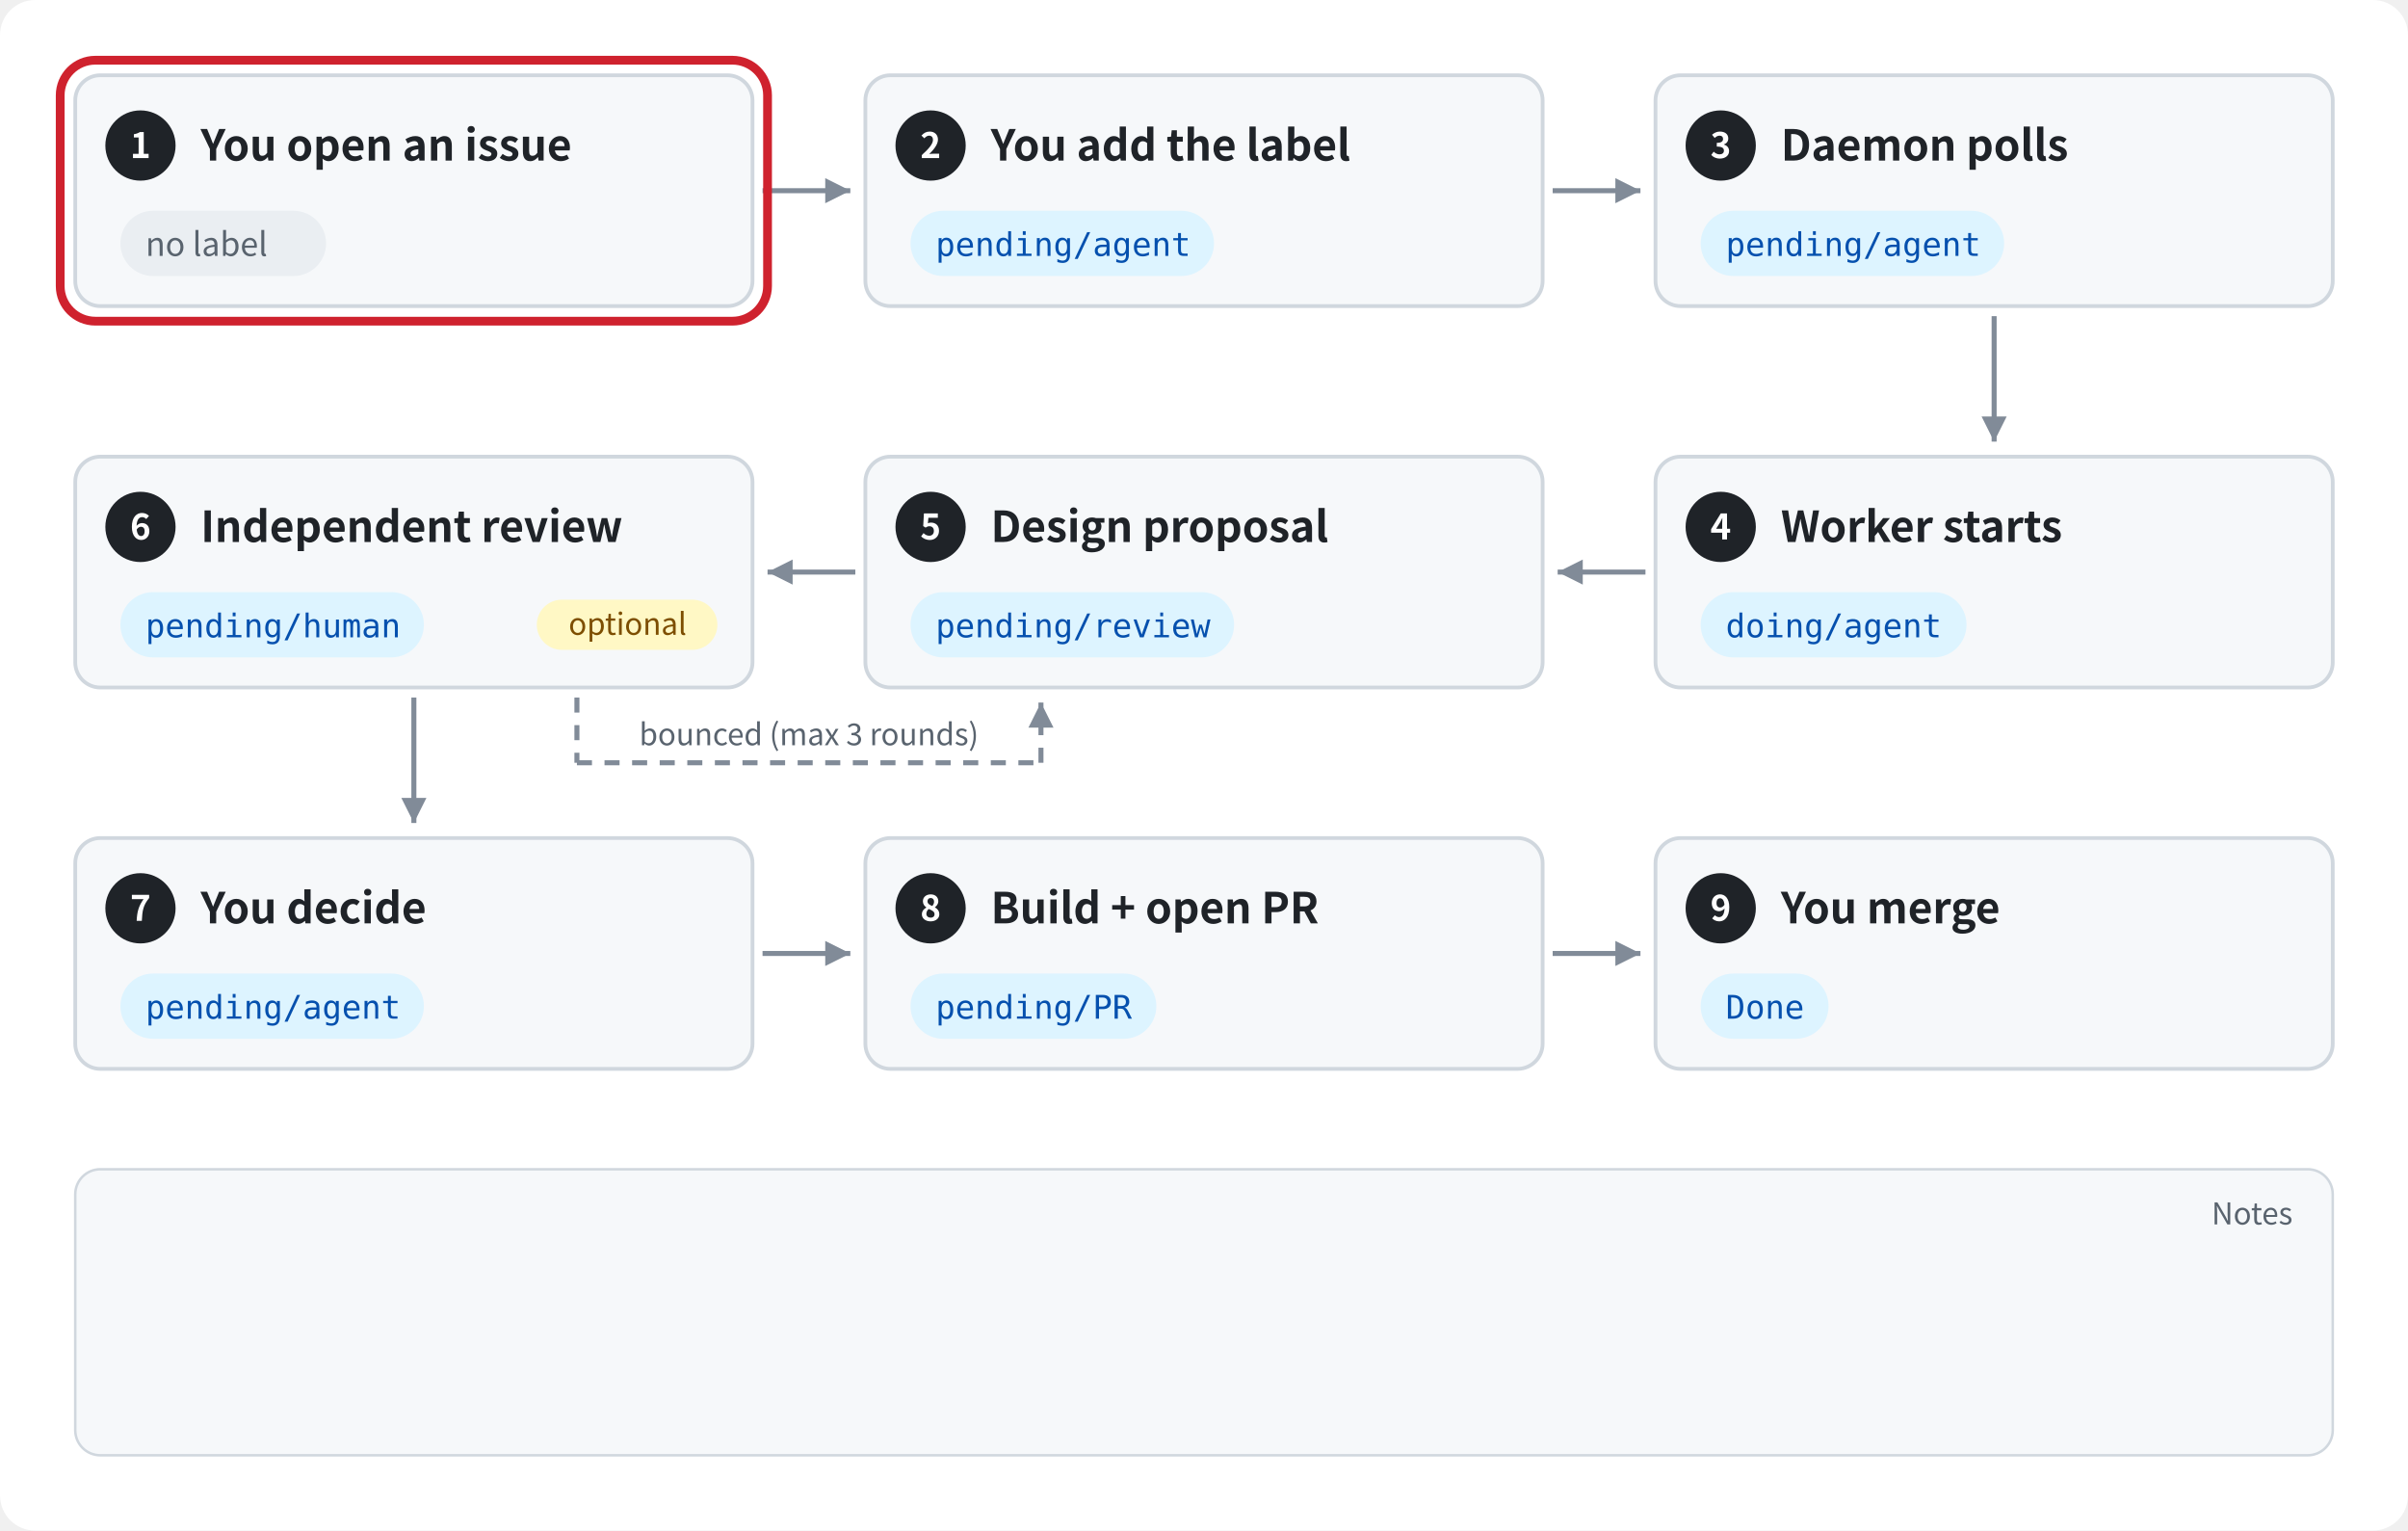
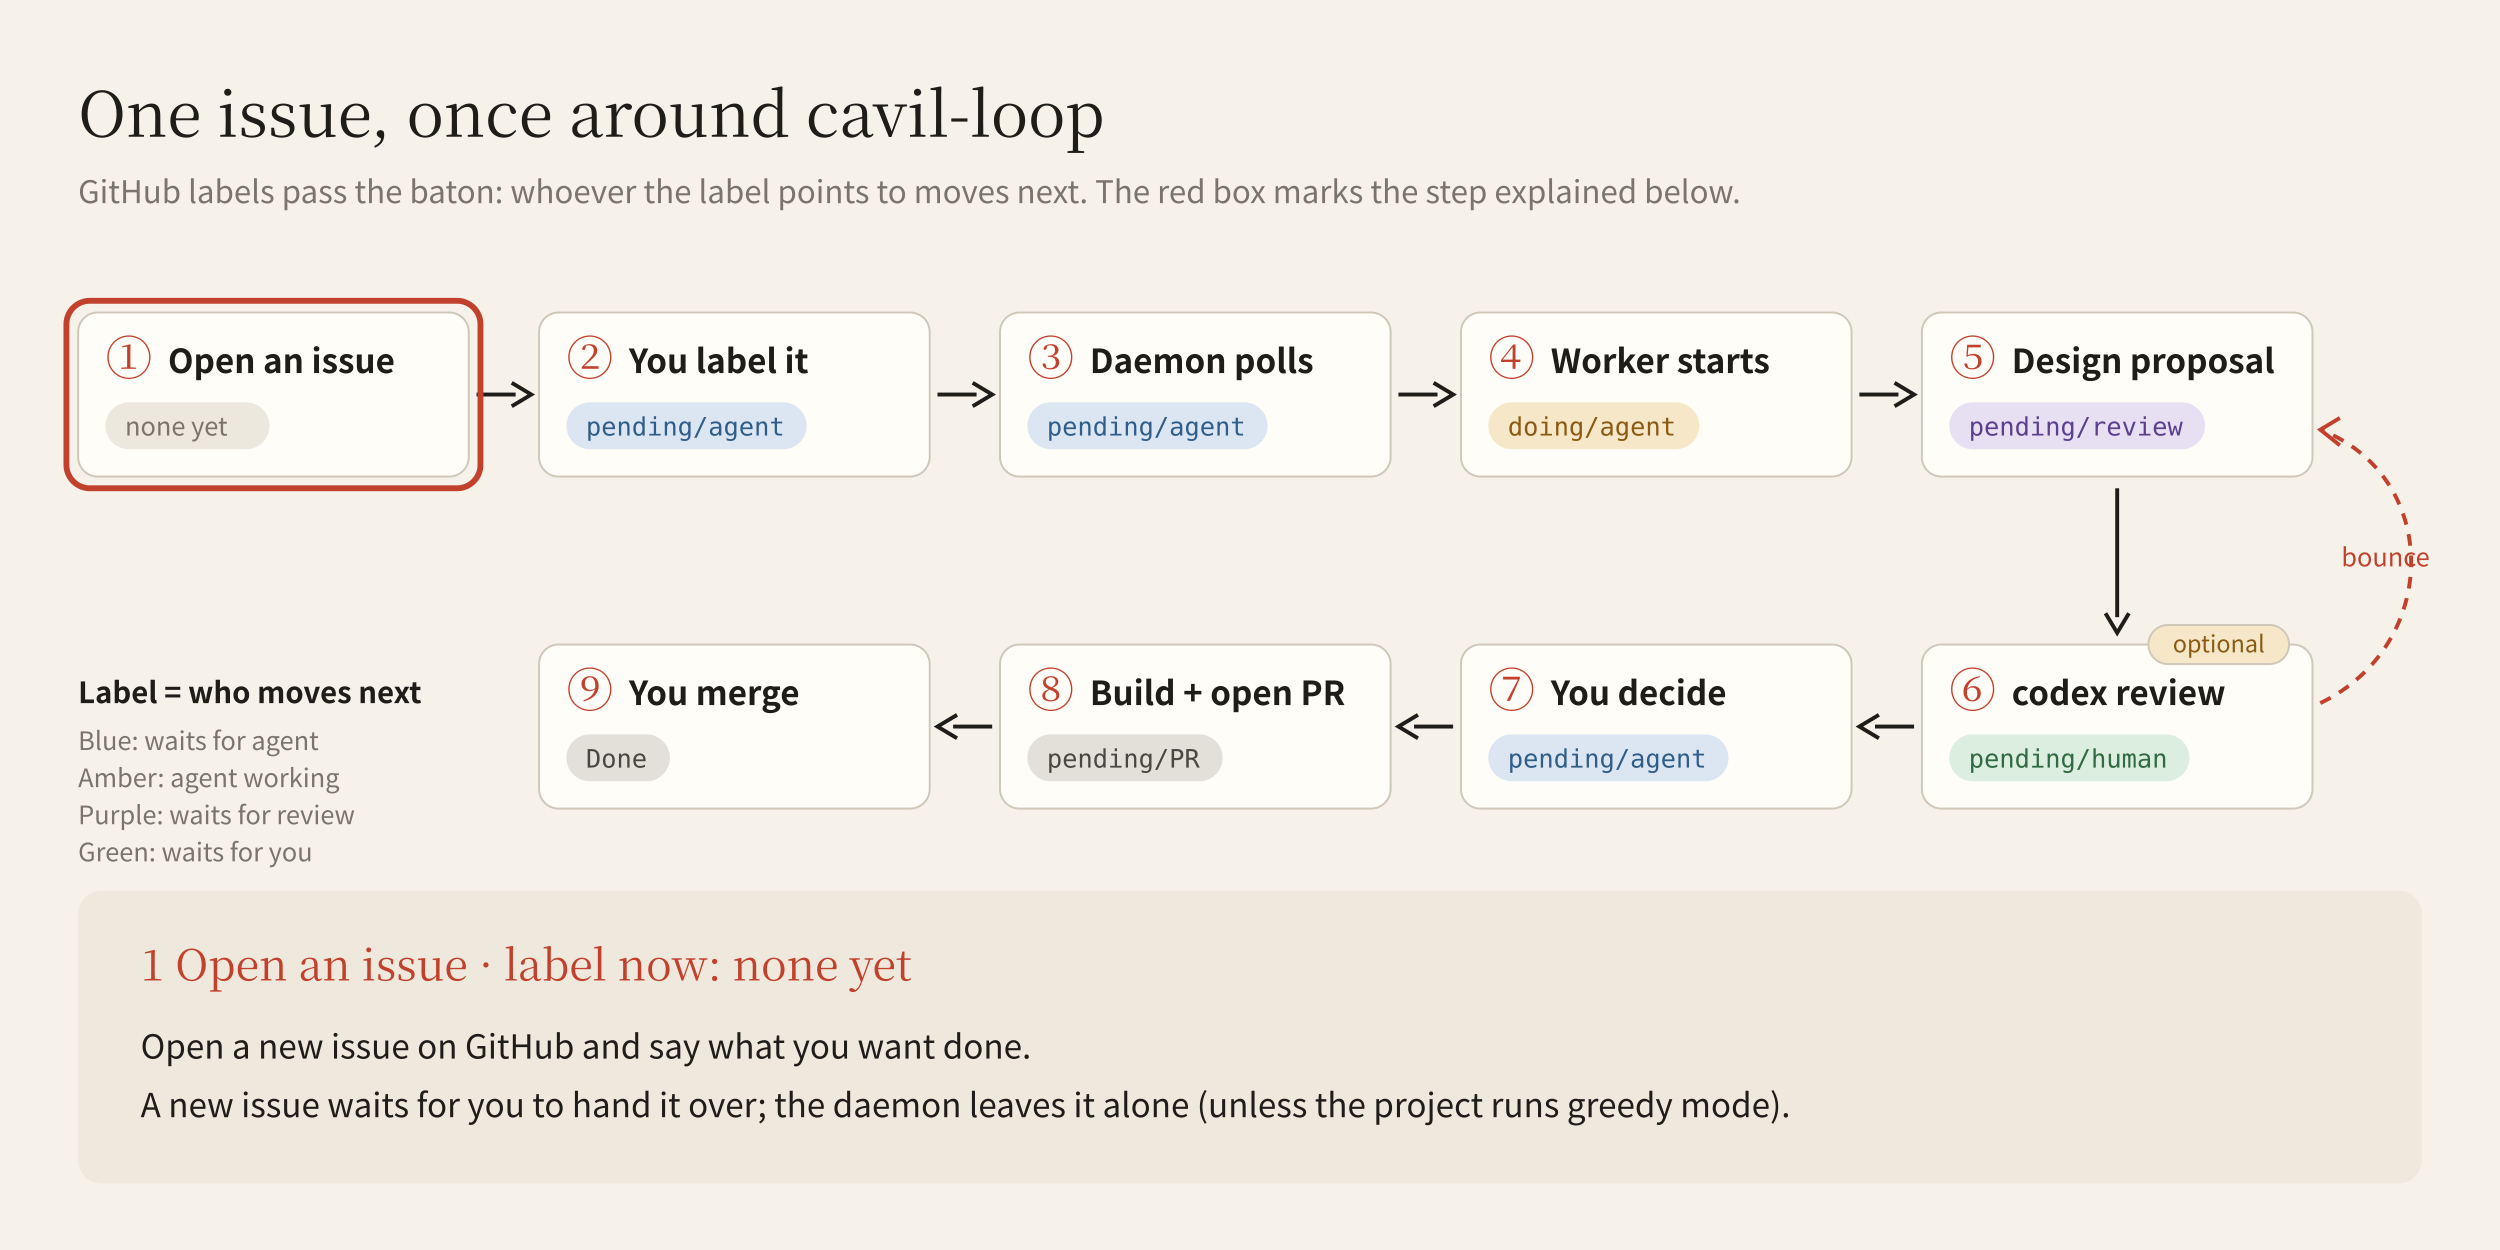
- <svg xmlns="http://www.w3.org/2000/svg" width="960" height="610" viewBox="0 0 960 610" role="img">
-   <style>text{font-family:-apple-system, BlinkMacSystemFont, "Segoe UI", "PingFang SC", "Hiragino Sans GB", "Noto Sans CJK SC", "Microsoft YaHei", Helvetica, Arial, sans-serif} text.m{font-family:ui-monospace, SFMono-Regular, Menlo, Consolas, monospace}</style>
-   <rect x="0" y="0" width="960" height="610" rx="14" fill="#ffffff" />
-   <line x1="304" y1="76.0" x2="339" y2="76.0" stroke="#818b98" stroke-width="2" />
-   <polygon points="339,76 329.0,81.0 329.0,71.0" fill="#818b98" />
-   <line x1="619" y1="76.0" x2="654" y2="76.0" stroke="#818b98" stroke-width="2" />
-   <polygon points="654,76 644.0,81.0 644.0,71.0" fill="#818b98" />
-   <line x1="795.0" y1="126" x2="795.0" y2="176" stroke="#818b98" stroke-width="2" />
-   <polygon points="795,176 790.0,166.0 800.0,166.0" fill="#818b98" />
-   <line x1="656" y1="228.0" x2="621" y2="228.0" stroke="#818b98" stroke-width="2" />
-   <polygon points="621,228 631.0,223.0 631.0,233.0" fill="#818b98" />
-   <line x1="341" y1="228.0" x2="306" y2="228.0" stroke="#818b98" stroke-width="2" />
-   <polygon points="306,228 316.0,223.0 316.0,233.0" fill="#818b98" />
-   <line x1="165.0" y1="278" x2="165.0" y2="328" stroke="#818b98" stroke-width="2" />
-   <polygon points="165,328 160.0,318.0 170.0,318.0" fill="#818b98" />
-   <line x1="304" y1="380.0" x2="339" y2="380.0" stroke="#818b98" stroke-width="2" />
-   <polygon points="339,380 329.0,385.0 329.0,375.0" fill="#818b98" />
-   <line x1="619" y1="380.0" x2="654" y2="380.0" stroke="#818b98" stroke-width="2" />
-   <polygon points="654,380 644.0,385.0 644.0,375.0" fill="#818b98" />
-   <line x1="230" y1="278" x2="230" y2="304" stroke="#818b98" stroke-width="2" stroke-dasharray="6 5" />
-   <line x1="230" y1="304" x2="415" y2="304" stroke="#818b98" stroke-width="2" stroke-dasharray="6 5" />
-   <line x1="415" y1="304" x2="415" y2="280" stroke="#818b98" stroke-width="2" stroke-dasharray="6 5" />
-   <polygon points="415,280 420.0,290.0 410.0,290.0" fill="#818b98" />
-   <text x="322.5" y="297" font-size="12" font-weight="normal" fill="#59636e" text-anchor="middle">bounced (max 3 rounds)</text>
-   <g class="card">
-     <rect x="30" y="30" width="270" height="92" rx="10" fill="#f6f8fa" stroke="#d0d7de" stroke-width="1.5" />
-     <circle cx="56" cy="58" r="14" fill="#1f2328" />
-     <text x="56" y="63" font-size="14" font-weight="bold" fill="#ffffff" text-anchor="middle">1</text>
-     <text x="80" y="64" font-size="17" font-weight="bold" fill="#1f2328" text-anchor="start">You open an issue</text>
-     <rect x="48" y="84" width="82" height="26" rx="13" fill="#eaeef2" />
-     <text x="58" y="102" font-size="13" font-weight="normal" fill="#59636e" text-anchor="start">no label</text>
+ <svg xmlns="http://www.w3.org/2000/svg" viewBox="0 0 1280 640" width="1280" height="640" role="img">
+   <rect width="1280" height="640" fill="#F6F2EA" />
+   <text x="40" y="70" font-family="Georgia, 'Noto Serif CJK SC', 'Songti SC', serif" font-size="32" font-weight="400" fill="#1F1D1A" text-anchor="start">One issue, once around cavil-loop</text>
+   <text x="40" y="104" font-family="system-ui, 'PingFang SC', 'Noto Sans CJK SC', sans-serif" font-size="16" font-weight="400" fill="#7A746A" text-anchor="start">GitHub labels pass the baton: whoever the label points to moves next. The red box marks the step explained below.</text>
+   <line x1="244" y1="202" x2="264" y2="202" stroke="#1F1D1A" stroke-width="2" />
+   <path d="M262,208 L272,202 L262,196" fill="none" stroke="#1F1D1A" stroke-width="2" />
+   <line x1="480" y1="202" x2="500" y2="202" stroke="#1F1D1A" stroke-width="2" />
+   <path d="M498,208 L508,202 L498,196" fill="none" stroke="#1F1D1A" stroke-width="2" />
+   <line x1="716" y1="202" x2="736" y2="202" stroke="#1F1D1A" stroke-width="2" />
+   <path d="M734,208 L744,202 L734,196" fill="none" stroke="#1F1D1A" stroke-width="2" />
+   <line x1="952" y1="202" x2="972" y2="202" stroke="#1F1D1A" stroke-width="2" />
+   <path d="M970,208 L980,202 L970,196" fill="none" stroke="#1F1D1A" stroke-width="2" />
+   <line x1="1084" y1="250" x2="1084" y2="316" stroke="#1F1D1A" stroke-width="2" />
+   <path d="M1078,314 L1084,324 L1090,314" fill="none" stroke="#1F1D1A" stroke-width="2" />
+   <line x1="980" y1="372" x2="960" y2="372" stroke="#1F1D1A" stroke-width="2" />
+   <path d="M962,366 L952,372 L962,378" fill="none" stroke="#1F1D1A" stroke-width="2" />
+   <line x1="744" y1="372" x2="724" y2="372" stroke="#1F1D1A" stroke-width="2" />
+   <path d="M726,366 L716,372 L726,378" fill="none" stroke="#1F1D1A" stroke-width="2" />
+   <line x1="508" y1="372" x2="488" y2="372" stroke="#1F1D1A" stroke-width="2" />
+   <path d="M490,366 L480,372 L490,378" fill="none" stroke="#1F1D1A" stroke-width="2" />
+   <path d="M1188,360 C1250,330 1250,244 1188,220" fill="none" stroke="#C2412D" stroke-width="2" stroke-dasharray="6 5" />
+   <path d="M1198,214 L1188,220 L1198,228" fill="none" stroke="#C2412D" stroke-width="2" />
+   <text x="1244" y="290" font-family="system-ui, 'PingFang SC', 'Noto Sans CJK SC', sans-serif" font-size="13" font-weight="400" fill="#C2412D" text-anchor="end">bounce</text>
+   <g class="card s1" transform="translate(40 160)">
+     <rect width="200" height="84" rx="10" fill="#FFFDF8" stroke="#CFC7B8" />
+     <text x="14" y="32" font-family="Georgia, 'Noto Serif CJK SC', 'Songti SC', serif" font-size="24" font-weight="400" fill="#C2412D" text-anchor="start">①</text>
+     <text x="46" y="31" font-family="system-ui, 'PingFang SC', 'Noto Sans CJK SC', sans-serif" font-size="17" font-weight="600" fill="#1F1D1A" text-anchor="start">Open an issue</text>
+     <rect x="14" y="46" width="84" height="24" rx="12" fill="#EDE8DE" />
+     <text x="24" y="63" font-family="system-ui, 'PingFang SC', 'Noto Sans CJK SC', sans-serif" font-size="13" font-weight="400" fill="#7A746A" text-anchor="start">none yet</text>
  </g>
-   <g class="card">
-     <rect x="345" y="30" width="270" height="92" rx="10" fill="#f6f8fa" stroke="#d0d7de" stroke-width="1.5" />
-     <circle cx="371" cy="58" r="14" fill="#1f2328" />
-     <text x="371" y="63" font-size="14" font-weight="bold" fill="#ffffff" text-anchor="middle">2</text>
-     <text x="395" y="64" font-size="17" font-weight="bold" fill="#1f2328" text-anchor="start">You add the label</text>
-     <rect x="363" y="84" width="121" height="26" rx="13" fill="#ddf4ff" />
-     <text class="m" x="373" y="102" font-size="13" font-weight="normal" fill="#0550ae" text-anchor="start">pending/agent</text>
+   <g class="card s2" transform="translate(276 160)">
+     <rect width="200" height="84" rx="10" fill="#FFFDF8" stroke="#CFC7B8" />
+     <text x="14" y="32" font-family="Georgia, 'Noto Serif CJK SC', 'Songti SC', serif" font-size="24" font-weight="400" fill="#C2412D" text-anchor="start">②</text>
+     <text x="46" y="31" font-family="system-ui, 'PingFang SC', 'Noto Sans CJK SC', sans-serif" font-size="17" font-weight="600" fill="#1F1D1A" text-anchor="start">You label it</text>
+     <rect x="14" y="46" width="123" height="24" rx="12" fill="#DCE6F2" />
+     <text x="24" y="63" font-family="ui-monospace, Menlo, monospace" font-size="13" font-weight="400" fill="#2F5D8A" text-anchor="start">pending/agent</text>
  </g>
-   <g class="card">
-     <rect x="660" y="30" width="270" height="92" rx="10" fill="#f6f8fa" stroke="#d0d7de" stroke-width="1.5" />
-     <circle cx="686" cy="58" r="14" fill="#1f2328" />
-     <text x="686" y="63" font-size="14" font-weight="bold" fill="#ffffff" text-anchor="middle">3</text>
-     <text x="710" y="64" font-size="17" font-weight="bold" fill="#1f2328" text-anchor="start">Daemon polls</text>
-     <rect x="678" y="84" width="121" height="26" rx="13" fill="#ddf4ff" />
-     <text class="m" x="688" y="102" font-size="13" font-weight="normal" fill="#0550ae" text-anchor="start">pending/agent</text>
+   <g class="card s3" transform="translate(512 160)">
+     <rect width="200" height="84" rx="10" fill="#FFFDF8" stroke="#CFC7B8" />
+     <text x="14" y="32" font-family="Georgia, 'Noto Serif CJK SC', 'Songti SC', serif" font-size="24" font-weight="400" fill="#C2412D" text-anchor="start">③</text>
+     <text x="46" y="31" font-family="system-ui, 'PingFang SC', 'Noto Sans CJK SC', sans-serif" font-size="17" font-weight="600" fill="#1F1D1A" text-anchor="start">Daemon polls</text>
+     <rect x="14" y="46" width="123" height="24" rx="12" fill="#DCE6F2" />
+     <text x="24" y="63" font-family="ui-monospace, Menlo, monospace" font-size="13" font-weight="400" fill="#2F5D8A" text-anchor="start">pending/agent</text>
  </g>
-   <g class="card">
-     <rect x="660" y="182" width="270" height="92" rx="10" fill="#f6f8fa" stroke="#d0d7de" stroke-width="1.5" />
-     <circle cx="686" cy="210" r="14" fill="#1f2328" />
-     <text x="686" y="215" font-size="14" font-weight="bold" fill="#ffffff" text-anchor="middle">4</text>
-     <text x="710" y="216" font-size="17" font-weight="bold" fill="#1f2328" text-anchor="start">Worker starts</text>
-     <rect x="678" y="236" width="106" height="26" rx="13" fill="#ddf4ff" />
-     <text class="m" x="688" y="254" font-size="13" font-weight="normal" fill="#0550ae" text-anchor="start">doing/agent</text>
+   <g class="card s4" transform="translate(748 160)">
+     <rect width="200" height="84" rx="10" fill="#FFFDF8" stroke="#CFC7B8" />
+     <text x="14" y="32" font-family="Georgia, 'Noto Serif CJK SC', 'Songti SC', serif" font-size="24" font-weight="400" fill="#C2412D" text-anchor="start">④</text>
+     <text x="46" y="31" font-family="system-ui, 'PingFang SC', 'Noto Sans CJK SC', sans-serif" font-size="17" font-weight="600" fill="#1F1D1A" text-anchor="start">Worker starts</text>
+     <rect x="14" y="46" width="108" height="24" rx="12" fill="#F6E7C8" />
+     <text x="24" y="63" font-family="ui-monospace, Menlo, monospace" font-size="13" font-weight="400" fill="#8A5A12" text-anchor="start">doing/agent</text>
  </g>
-   <g class="card">
-     <rect x="345" y="182" width="270" height="92" rx="10" fill="#f6f8fa" stroke="#d0d7de" stroke-width="1.5" />
-     <circle cx="371" cy="210" r="14" fill="#1f2328" />
-     <text x="371" y="215" font-size="14" font-weight="bold" fill="#ffffff" text-anchor="middle">5</text>
-     <text x="395" y="216" font-size="17" font-weight="bold" fill="#1f2328" text-anchor="start">Design proposal</text>
-     <rect x="363" y="236" width="129" height="26" rx="13" fill="#ddf4ff" />
-     <text class="m" x="373" y="254" font-size="13" font-weight="normal" fill="#0550ae" text-anchor="start">pending/review</text>
+   <g class="card s5" transform="translate(984 160)">
+     <rect width="200" height="84" rx="10" fill="#FFFDF8" stroke="#CFC7B8" />
+     <text x="14" y="32" font-family="Georgia, 'Noto Serif CJK SC', 'Songti SC', serif" font-size="24" font-weight="400" fill="#C2412D" text-anchor="start">⑤</text>
+     <text x="46" y="31" font-family="system-ui, 'PingFang SC', 'Noto Sans CJK SC', sans-serif" font-size="17" font-weight="600" fill="#1F1D1A" text-anchor="start">Design proposal</text>
+     <rect x="14" y="46" width="131" height="24" rx="12" fill="#E7E0F2" />
+     <text x="24" y="63" font-family="ui-monospace, Menlo, monospace" font-size="13" font-weight="400" fill="#5B3F8E" text-anchor="start">pending/review</text>
  </g>
-   <g class="card">
-     <rect x="30" y="182" width="270" height="92" rx="10" fill="#f6f8fa" stroke="#d0d7de" stroke-width="1.5" />
-     <circle cx="56" cy="210" r="14" fill="#1f2328" />
-     <text x="56" y="215" font-size="14" font-weight="bold" fill="#ffffff" text-anchor="middle">6</text>
-     <text x="80" y="216" font-size="17" font-weight="bold" fill="#1f2328" text-anchor="start">Independent review</text>
-     <rect x="214" y="239" width="72" height="20" rx="10" fill="#fff8c5" />
-     <text x="250.2" y="253" font-size="12" font-weight="normal" fill="#7d4e00" text-anchor="middle">optional</text>
-     <rect x="48" y="236" width="121" height="26" rx="13" fill="#ddf4ff" />
-     <text class="m" x="58" y="254" font-size="13" font-weight="normal" fill="#0550ae" text-anchor="start">pending/human</text>
+   <g class="card s6" transform="translate(984 330)">
+     <rect width="200" height="84" rx="10" fill="#FFFDF8" stroke="#CFC7B8" />
+     <text x="14" y="32" font-family="Georgia, 'Noto Serif CJK SC', 'Songti SC', serif" font-size="24" font-weight="400" fill="#C2412D" text-anchor="start">⑥</text>
+     <text x="46" y="31" font-family="system-ui, 'PingFang SC', 'Noto Sans CJK SC', sans-serif" font-size="17" font-weight="600" fill="#1F1D1A" text-anchor="start">codex review</text>
+     <rect x="14" y="46" width="123" height="24" rx="12" fill="#DCEEDF" />
+     <text x="24" y="63" font-family="ui-monospace, Menlo, monospace" font-size="13" font-weight="400" fill="#2F6A40" text-anchor="start">pending/human</text>
+     <rect x="116" y="-10" width="72" height="20" rx="10" fill="#F6E7C8" stroke="#CFC7B8" />
+     <text x="152.0" y="4" font-family="system-ui, 'PingFang SC', 'Noto Sans CJK SC', sans-serif" font-size="12" font-weight="400" fill="#8A5A12" text-anchor="middle">optional</text>
  </g>
-   <g class="card">
-     <rect x="30" y="334" width="270" height="92" rx="10" fill="#f6f8fa" stroke="#d0d7de" stroke-width="1.5" />
-     <circle cx="56" cy="362" r="14" fill="#1f2328" />
-     <text x="56" y="367" font-size="14" font-weight="bold" fill="#ffffff" text-anchor="middle">7</text>
-     <text x="80" y="368" font-size="17" font-weight="bold" fill="#1f2328" text-anchor="start">You decide</text>
-     <rect x="48" y="388" width="121" height="26" rx="13" fill="#ddf4ff" />
-     <text class="m" x="58" y="406" font-size="13" font-weight="normal" fill="#0550ae" text-anchor="start">pending/agent</text>
+   <g class="card s7" transform="translate(748 330)">
+     <rect width="200" height="84" rx="10" fill="#FFFDF8" stroke="#CFC7B8" />
+     <text x="14" y="32" font-family="Georgia, 'Noto Serif CJK SC', 'Songti SC', serif" font-size="24" font-weight="400" fill="#C2412D" text-anchor="start">⑦</text>
+     <text x="46" y="31" font-family="system-ui, 'PingFang SC', 'Noto Sans CJK SC', sans-serif" font-size="17" font-weight="600" fill="#1F1D1A" text-anchor="start">You decide</text>
+     <rect x="14" y="46" width="123" height="24" rx="12" fill="#DCE6F2" />
+     <text x="24" y="63" font-family="ui-monospace, Menlo, monospace" font-size="13" font-weight="400" fill="#2F5D8A" text-anchor="start">pending/agent</text>
  </g>
-   <g class="card">
-     <rect x="345" y="334" width="270" height="92" rx="10" fill="#f6f8fa" stroke="#d0d7de" stroke-width="1.5" />
-     <circle cx="371" cy="362" r="14" fill="#1f2328" />
-     <text x="371" y="367" font-size="14" font-weight="bold" fill="#ffffff" text-anchor="middle">8</text>
-     <text x="395" y="368" font-size="17" font-weight="bold" fill="#1f2328" text-anchor="start">Build + open PR</text>
-     <rect x="363" y="388" width="98" height="26" rx="13" fill="#ddf4ff" />
-     <text class="m" x="373" y="406" font-size="13" font-weight="normal" fill="#0550ae" text-anchor="start">pending/PR</text>
+   <g class="card s8" transform="translate(512 330)">
+     <rect width="200" height="84" rx="10" fill="#FFFDF8" stroke="#CFC7B8" />
+     <text x="14" y="32" font-family="Georgia, 'Noto Serif CJK SC', 'Songti SC', serif" font-size="24" font-weight="400" fill="#C2412D" text-anchor="start">⑧</text>
+     <text x="46" y="31" font-family="system-ui, 'PingFang SC', 'Noto Sans CJK SC', sans-serif" font-size="17" font-weight="600" fill="#1F1D1A" text-anchor="start">Build + open PR</text>
+     <rect x="14" y="46" width="100" height="24" rx="12" fill="#E3E0DA" />
+     <text x="24" y="63" font-family="ui-monospace, Menlo, monospace" font-size="13" font-weight="400" fill="#4A4640" text-anchor="start">pending/PR</text>
  </g>
-   <g class="card">
-     <rect x="660" y="334" width="270" height="92" rx="10" fill="#f6f8fa" stroke="#d0d7de" stroke-width="1.5" />
-     <circle cx="686" cy="362" r="14" fill="#1f2328" />
-     <text x="686" y="367" font-size="14" font-weight="bold" fill="#ffffff" text-anchor="middle">9</text>
-     <text x="710" y="368" font-size="17" font-weight="bold" fill="#1f2328" text-anchor="start">You merge</text>
-     <rect x="678" y="388" width="51" height="26" rx="13" fill="#ddf4ff" />
-     <text class="m" x="688" y="406" font-size="13" font-weight="normal" fill="#0550ae" text-anchor="start">Done</text>
+   <g class="card s9" transform="translate(276 330)">
+     <rect width="200" height="84" rx="10" fill="#FFFDF8" stroke="#CFC7B8" />
+     <text x="14" y="32" font-family="Georgia, 'Noto Serif CJK SC', 'Songti SC', serif" font-size="24" font-weight="400" fill="#C2412D" text-anchor="start">⑨</text>
+     <text x="46" y="31" font-family="system-ui, 'PingFang SC', 'Noto Sans CJK SC', sans-serif" font-size="17" font-weight="600" fill="#1F1D1A" text-anchor="start">You merge</text>
+     <rect x="14" y="46" width="53" height="24" rx="12" fill="#E3E0DA" />
+     <text x="24" y="63" font-family="ui-monospace, Menlo, monospace" font-size="13" font-weight="400" fill="#4A4640" text-anchor="start">Done</text>
  </g>
-   <rect x="30" y="466" width="900" height="114" rx="10" fill="#f6f8fa" stroke="#d0d7de" stroke-width="1" />
-   <text x="914" y="488" font-size="12" font-weight="normal" fill="#59636e" text-anchor="end">Notes</text>
-   <g class="cap" opacity="0">
-     <animate attributeName="opacity" dur="31.5s" repeatCount="indefinite" calcMode="discrete" keyTimes="0;0.008;0.103" values="0;1;0" />
-     <text x="54" y="500" font-size="16" font-weight="bold" fill="#1f2328" text-anchor="start">1. You open an issue</text>
-     <text x="54" y="526" font-size="15" font-weight="normal" fill="#1f2328" text-anchor="start">A new issue just sits there until you decide to hand it to the AI;</text>
-     <text x="54" y="550" font-size="15" font-weight="normal" fill="#1f2328" text-anchor="start">the daemon leaves it alone (unless the project runs greedy mode).</text>
+   <text x="40" y="360" font-family="system-ui, 'PingFang SC', 'Noto Sans CJK SC', sans-serif" font-size="15" font-weight="600" fill="#1F1D1A" text-anchor="start">Label = who moves next</text>
+   <text x="40" y="384" font-family="system-ui, 'PingFang SC', 'Noto Sans CJK SC', sans-serif" font-size="13" font-weight="400" fill="#7A746A" text-anchor="start">Blue: waits for agent</text>
+   <text x="40" y="403" font-family="system-ui, 'PingFang SC', 'Noto Sans CJK SC', sans-serif" font-size="13" font-weight="400" fill="#7A746A" text-anchor="start">Amber: agent working</text>
+   <text x="40" y="422" font-family="system-ui, 'PingFang SC', 'Noto Sans CJK SC', sans-serif" font-size="13" font-weight="400" fill="#7A746A" text-anchor="start">Purple: waits for review</text>
+   <text x="40" y="441" font-family="system-ui, 'PingFang SC', 'Noto Sans CJK SC', sans-serif" font-size="13" font-weight="400" fill="#7A746A" text-anchor="start">Green: waits for you</text>
+   <rect class="focus" x="34" y="154" width="212" height="96" rx="12" fill="none" stroke="#C2412D" stroke-width="3">
+     <animate attributeName="x" values="34;34;270;270;506;506;742;742;978;978;978;978;742;742;506;506;270;270;34" keyTimes="0;0.093;0.111;0.204;0.222;0.315;0.333;0.426;0.444;0.537;0.556;0.648;0.667;0.759;0.778;0.87;0.889;0.981;1" keySplines="0.42 0 0.58 1;0.42 0 0.58 1;0.42 0 0.58 1;0.42 0 0.58 1;0.42 0 0.58 1;0.42 0 0.58 1;0.42 0 0.58 1;0.42 0 0.58 1;0.42 0 0.58 1;0.42 0 0.58 1;0.42 0 0.58 1;0.42 0 0.58 1;0.42 0 0.58 1;0.42 0 0.58 1;0.42 0 0.58 1;0.42 0 0.58 1;0.42 0 0.58 1;0.42 0 0.58 1" dur="27s" begin="0s" repeatCount="indefinite" calcMode="spline" />
+     <animate attributeName="y" values="154;154;154;154;154;154;154;154;154;154;314;314;324;324;324;324;324;324;154" keyTimes="0;0.093;0.111;0.204;0.222;0.315;0.333;0.426;0.444;0.537;0.556;0.648;0.667;0.759;0.778;0.87;0.889;0.981;1" keySplines="0.42 0 0.58 1;0.42 0 0.58 1;0.42 0 0.58 1;0.42 0 0.58 1;0.42 0 0.58 1;0.42 0 0.58 1;0.42 0 0.58 1;0.42 0 0.58 1;0.42 0 0.58 1;0.42 0 0.58 1;0.42 0 0.58 1;0.42 0 0.58 1;0.42 0 0.58 1;0.42 0 0.58 1;0.42 0 0.58 1;0.42 0 0.58 1;0.42 0 0.58 1;0.42 0 0.58 1" dur="27s" begin="0s" repeatCount="indefinite" calcMode="spline" />
+     <animate attributeName="width" values="212;212;212;212;212;212;212;212;212;212;212;212;212;212;212;212;212;212;212" keyTimes="0;0.093;0.111;0.204;0.222;0.315;0.333;0.426;0.444;0.537;0.556;0.648;0.667;0.759;0.778;0.87;0.889;0.981;1" keySplines="0.42 0 0.58 1;0.42 0 0.58 1;0.42 0 0.58 1;0.42 0 0.58 1;0.42 0 0.58 1;0.42 0 0.58 1;0.42 0 0.58 1;0.42 0 0.58 1;0.42 0 0.58 1;0.42 0 0.58 1;0.42 0 0.58 1;0.42 0 0.58 1;0.42 0 0.58 1;0.42 0 0.58 1;0.42 0 0.58 1;0.42 0 0.58 1;0.42 0 0.58 1;0.42 0 0.58 1" dur="27s" begin="0s" repeatCount="indefinite" calcMode="spline" />
+     <animate attributeName="height" values="96;96;96;96;96;96;96;96;96;96;106;106;96;96;96;96;96;96;96" keyTimes="0;0.093;0.111;0.204;0.222;0.315;0.333;0.426;0.444;0.537;0.556;0.648;0.667;0.759;0.778;0.87;0.889;0.981;1" keySplines="0.42 0 0.58 1;0.42 0 0.58 1;0.42 0 0.58 1;0.42 0 0.58 1;0.42 0 0.58 1;0.42 0 0.58 1;0.42 0 0.58 1;0.42 0 0.58 1;0.42 0 0.58 1;0.42 0 0.58 1;0.42 0 0.58 1;0.42 0 0.58 1;0.42 0 0.58 1;0.42 0 0.58 1;0.42 0 0.58 1;0.42 0 0.58 1;0.42 0 0.58 1;0.42 0 0.58 1" dur="27s" begin="0s" repeatCount="indefinite" calcMode="spline" />
+   </rect>
+   <rect x="40" y="456" width="1200" height="150" rx="12" fill="#EFE9DD" />
+   <g class="cap" transform="translate(72 502)" opacity="1">
+     <animate attributeName="opacity" values="1;1;0;0" keyTimes="0;0.093;0.102;1" keySplines="0.42 0 0.58 1;0.42 0 0.58 1;0.42 0 0.58 1" dur="27s" begin="0s" repeatCount="indefinite" calcMode="spline" />
+     <text x="0" y="0" font-family="Georgia, 'Noto Serif CJK SC', 'Songti SC', serif" font-size="22" font-weight="400" fill="#C2412D" text-anchor="start">1  Open an issue  ·  label now: none yet</text>
+     <text x="0" y="40" font-family="system-ui, 'PingFang SC', 'Noto Sans CJK SC', sans-serif" font-size="17" font-weight="400" fill="#1F1D1A" text-anchor="start">Open a new issue on GitHub and say what you want done.</text>
+     <text x="0" y="70" font-family="system-ui, 'PingFang SC', 'Noto Sans CJK SC', sans-serif" font-size="17" font-weight="400" fill="#1F1D1A" text-anchor="start">A new issue waits for you to hand it over; the daemon leaves it alone (unless the project runs greedy mode).</text>
  </g>
-   <g class="cap" opacity="0">
-     <animate attributeName="opacity" dur="31.5s" repeatCount="indefinite" calcMode="discrete" keyTimes="0;0.119;0.214" values="0;1;0" />
-     <text x="54" y="500" font-size="16" font-weight="bold" fill="#1f2328" text-anchor="start">2. You add the label</text>
-     <text x="54" y="526" font-size="15" font-weight="normal" fill="#1f2328" text-anchor="start">Labeling the issue pending/agent is the one and only switch.</text>
+   <g class="cap" transform="translate(72 502)" opacity="0">
+     <animate attributeName="opacity" values="0;0;1;1;0;0" keyTimes="0;0.111;0.12;0.204;0.213;1" keySplines="0.42 0 0.58 1;0.42 0 0.58 1;0.42 0 0.58 1;0.42 0 0.58 1;0.42 0 0.58 1" dur="27s" begin="0s" repeatCount="indefinite" calcMode="spline" />
+     <text x="0" y="0" font-family="Georgia, 'Noto Serif CJK SC', 'Songti SC', serif" font-size="22" font-weight="400" fill="#C2412D" text-anchor="start">2  You label it  ·  label now: pending/agent</text>
+     <text x="0" y="40" font-family="system-ui, 'PingFang SC', 'Noto Sans CJK SC', sans-serif" font-size="17" font-weight="400" fill="#1F1D1A" text-anchor="start">Label the issue pending/agent, meaning "hand this to the agent".</text>
+     <text x="0" y="70" font-family="system-ui, 'PingFang SC', 'Noto Sans CJK SC', sans-serif" font-size="17" font-weight="400" fill="#1F1D1A" text-anchor="start">It is the one and only switch: without this label nothing happens.</text>
  </g>
-   <g class="cap" opacity="0">
-     <animate attributeName="opacity" dur="31.5s" repeatCount="indefinite" calcMode="discrete" keyTimes="0;0.23;0.325" values="0;1;0" />
-     <text x="54" y="500" font-size="16" font-weight="bold" fill="#1f2328" text-anchor="start">3. Daemon polls</text>
-     <text x="54" y="526" font-size="15" font-weight="normal" fill="#1f2328" text-anchor="start">A local background job checks GitHub every 60 s by default (configurable)</text>
-     <text x="54" y="550" font-size="15" font-weight="normal" fill="#1f2328" text-anchor="start">and slows down when idle. It only calls GitHub, never a model.</text>
+   <g class="cap" transform="translate(72 502)" opacity="0">
+     <animate attributeName="opacity" values="0;0;1;1;0;0" keyTimes="0;0.222;0.231;0.315;0.324;1" keySplines="0.42 0 0.58 1;0.42 0 0.58 1;0.42 0 0.58 1;0.42 0 0.58 1;0.42 0 0.58 1" dur="27s" begin="0s" repeatCount="indefinite" calcMode="spline" />
+     <text x="0" y="0" font-family="Georgia, 'Noto Serif CJK SC', 'Songti SC', serif" font-size="22" font-weight="400" fill="#C2412D" text-anchor="start">3  Daemon polls  ·  label now: pending/agent</text>
+     <text x="0" y="40" font-family="system-ui, 'PingFang SC', 'Noto Sans CJK SC', sans-serif" font-size="17" font-weight="400" fill="#1F1D1A" text-anchor="start">A local timer wakes the poller every 60 s by default (configurable); a quiet repo slows it down.</text>
+     <text x="0" y="70" font-family="system-ui, 'PingFang SC', 'Noto Sans CJK SC', sans-serif" font-size="17" font-weight="400" fill="#1F1D1A" text-anchor="start">Polling only calls the GitHub API, never a model, so idle time costs no model spend.</text>
  </g>
-   <g class="cap" opacity="0">
-     <animate attributeName="opacity" dur="31.5s" repeatCount="indefinite" calcMode="discrete" keyTimes="0;0.341;0.437" values="0;1;0" />
-     <text x="54" y="500" font-size="16" font-weight="bold" fill="#1f2328" text-anchor="start">4. Worker starts</text>
-     <text x="54" y="526" font-size="15" font-weight="normal" fill="#1f2328" text-anchor="start">Own git worktree + tmux + agent session. The label flips to doing/agent</text>
-     <text x="54" y="550" font-size="15" font-weight="normal" fill="#1f2328" text-anchor="start">only once it is confirmed alive; if it dies, pending/human + a comment.</text>
+   <g class="cap" transform="translate(72 502)" opacity="0">
+     <animate attributeName="opacity" values="0;0;1;1;0;0" keyTimes="0;0.333;0.343;0.426;0.435;1" keySplines="0.42 0 0.58 1;0.42 0 0.58 1;0.42 0 0.58 1;0.42 0 0.58 1;0.42 0 0.58 1" dur="27s" begin="0s" repeatCount="indefinite" calcMode="spline" />
+     <text x="0" y="0" font-family="Georgia, 'Noto Serif CJK SC', 'Songti SC', serif" font-size="22" font-weight="400" fill="#C2412D" text-anchor="start">4  Worker starts  ·  label now: doing/agent</text>
+     <text x="0" y="40" font-family="system-ui, 'PingFang SC', 'Noto Sans CJK SC', sans-serif" font-size="17" font-weight="400" fill="#1F1D1A" text-anchor="start">The issue gets its own worktree, tmux session and agent session.</text>
+     <text x="0" y="70" font-family="system-ui, 'PingFang SC', 'Noto Sans CJK SC', sans-serif" font-size="17" font-weight="400" fill="#1F1D1A" text-anchor="start">Only once it is confirmed alive does the label flip to doing/agent; if it dies, pending/human.</text>
  </g>
-   <g class="cap" opacity="0">
-     <animate attributeName="opacity" dur="31.5s" repeatCount="indefinite" calcMode="discrete" keyTimes="0;0.452;0.548" values="0;1;0" />
-     <text x="54" y="500" font-size="16" font-weight="bold" fill="#1f2328" text-anchor="start">5. Design proposal</text>
-     <text x="54" y="526" font-size="15" font-weight="normal" fill="#1f2328" text-anchor="start">Always comes first: no code, the plan and the choices for you go up as a comment.</text>
-     <text x="54" y="550" font-size="15" font-weight="normal" fill="#1f2328" text-anchor="start">With a review gate it goes to pending/review; without, straight to pending/human and 7.</text>
+   <g class="cap" transform="translate(72 502)" opacity="0">
+     <animate attributeName="opacity" values="0;0;1;1;0;0" keyTimes="0;0.444;0.454;0.537;0.546;1" keySplines="0.42 0 0.58 1;0.42 0 0.58 1;0.42 0 0.58 1;0.42 0 0.58 1;0.42 0 0.58 1" dur="27s" begin="0s" repeatCount="indefinite" calcMode="spline" />
+     <text x="0" y="0" font-family="Georgia, 'Noto Serif CJK SC', 'Songti SC', serif" font-size="22" font-weight="400" fill="#C2412D" text-anchor="start">5  Design proposal  ·  label now: pending/review</text>
+     <text x="0" y="40" font-family="system-ui, 'PingFang SC', 'Noto Sans CJK SC', sans-serif" font-size="17" font-weight="400" fill="#1F1D1A" text-anchor="start">The worker reads the code and posts a plan with the choices for you. No code yet; every project has this step.</text>
+     <text x="0" y="70" font-family="system-ui, 'PingFang SC', 'Noto Sans CJK SC', sans-serif" font-size="17" font-weight="400" fill="#1F1D1A" text-anchor="start">With a review gate it flips to pending/review for review; without one, straight to pending/human and step 7.</text>
  </g>
-   <g class="cap" opacity="0">
-     <animate attributeName="opacity" dur="31.5s" repeatCount="indefinite" calcMode="discrete" keyTimes="0;0.563;0.659" values="0;1;0" />
-     <text x="54" y="500" font-size="16" font-weight="bold" fill="#1f2328" text-anchor="start">6. Independent review</text>
-     <text x="54" y="526" font-size="15" font-weight="normal" fill="#1f2328" text-anchor="start">Another agent reviews the plan; a fail bounces it back (dashed line).</text>
-     <text x="54" y="550" font-size="15" font-weight="normal" fill="#1f2328" text-anchor="start">At most 3 rounds (configurable), then it reaches you either way.</text>
+   <g class="cap" transform="translate(72 502)" opacity="0">
+     <animate attributeName="opacity" values="0;0;1;1;0;0" keyTimes="0;0.556;0.565;0.648;0.657;1" keySplines="0.42 0 0.58 1;0.42 0 0.58 1;0.42 0 0.58 1;0.42 0 0.58 1;0.42 0 0.58 1" dur="27s" begin="0s" repeatCount="indefinite" calcMode="spline" />
+     <text x="0" y="0" font-family="Georgia, 'Noto Serif CJK SC', 'Songti SC', serif" font-size="22" font-weight="400" fill="#C2412D" text-anchor="start">6  codex review  ·  label now: pending/human</text>
+     <text x="0" y="40" font-family="system-ui, 'PingFang SC', 'Noto Sans CJK SC', sans-serif" font-size="17" font-weight="400" fill="#1F1D1A" text-anchor="start">Another model (codex by default, configurable) reviews the plan; a fail bounces it back to 5, at most 3 rounds.</text>
+     <text x="0" y="70" font-family="system-ui, 'PingFang SC', 'Noto Sans CJK SC', sans-serif" font-size="17" font-weight="400" fill="#1F1D1A" text-anchor="start">Only a pass (or the last round) flips it to pending/human for you. Optional: no review gate, no step 6.</text>
  </g>
-   <g class="cap" opacity="0">
-     <animate attributeName="opacity" dur="31.5s" repeatCount="indefinite" calcMode="discrete" keyTimes="0;0.675;0.77" values="0;1;0" />
-     <text x="54" y="500" font-size="16" font-weight="bold" fill="#1f2328" text-anchor="start">7. You decide</text>
-     <text x="54" y="526" font-size="15" font-weight="normal" fill="#1f2328" text-anchor="start">Tick the options or reply in a comment, then relabel pending/agent.</text>
-     <text x="54" y="550" font-size="15" font-weight="normal" fill="#1f2328" text-anchor="start">The next poll picks it up again.</text>
+   <g class="cap" transform="translate(72 502)" opacity="0">
+     <animate attributeName="opacity" values="0;0;1;1;0;0" keyTimes="0;0.667;0.676;0.759;0.769;1" keySplines="0.42 0 0.58 1;0.42 0 0.58 1;0.42 0 0.58 1;0.42 0 0.58 1;0.42 0 0.58 1" dur="27s" begin="0s" repeatCount="indefinite" calcMode="spline" />
+     <text x="0" y="0" font-family="Georgia, 'Noto Serif CJK SC', 'Songti SC', serif" font-size="22" font-weight="400" fill="#C2412D" text-anchor="start">7  You decide  ·  label now: pending/agent</text>
+     <text x="0" y="40" font-family="system-ui, 'PingFang SC', 'Noto Sans CJK SC', sans-serif" font-size="17" font-weight="400" fill="#1F1D1A" text-anchor="start">Tick the options in the comment, or reply with changes,</text>
+     <text x="0" y="70" font-family="system-ui, 'PingFang SC', 'Noto Sans CJK SC', sans-serif" font-size="17" font-weight="400" fill="#1F1D1A" text-anchor="start">then relabel pending/agent; the worker carries on at the next poll.</text>
  </g>
-   <g class="cap" opacity="0">
-     <animate attributeName="opacity" dur="31.5s" repeatCount="indefinite" calcMode="discrete" keyTimes="0;0.786;0.881" values="0;1;0" />
-     <text x="54" y="500" font-size="16" font-weight="bold" fill="#1f2328" text-anchor="start">8. Build + open PR</text>
-     <text x="54" y="526" font-size="15" font-weight="normal" fill="#1f2328" text-anchor="start">The worker writes code and runs tests; the PR opens only once green.</text>
-     <text x="54" y="550" font-size="15" font-weight="normal" fill="#1f2328" text-anchor="start">The issue moves to pending/PR; with a review gate the PR is reviewed first.</text>
+   <g class="cap" transform="translate(72 502)" opacity="0">
+     <animate attributeName="opacity" values="0;0;1;1;0;0" keyTimes="0;0.778;0.787;0.87;0.88;1" keySplines="0.42 0 0.58 1;0.42 0 0.58 1;0.42 0 0.58 1;0.42 0 0.58 1;0.42 0 0.58 1" dur="27s" begin="0s" repeatCount="indefinite" calcMode="spline" />
+     <text x="0" y="0" font-family="Georgia, 'Noto Serif CJK SC', 'Songti SC', serif" font-size="22" font-weight="400" fill="#C2412D" text-anchor="start">8  Build + open PR  ·  label now: pending/PR</text>
+     <text x="0" y="40" font-family="system-ui, 'PingFang SC', 'Noto Sans CJK SC', sans-serif" font-size="17" font-weight="400" fill="#1F1D1A" text-anchor="start">The worker writes tests first, then code; the PR opens once the tests are green. The issue moves to pending/PR.</text>
+     <text x="0" y="70" font-family="system-ui, 'PingFang SC', 'Noto Sans CJK SC', sans-serif" font-size="17" font-weight="400" fill="#1F1D1A" text-anchor="start">With a review gate the PR is reviewed first, then handed to you.</text>
  </g>
-   <g class="cap" opacity="0">
-     <animate attributeName="opacity" dur="31.5s" repeatCount="indefinite" calcMode="discrete" keyTimes="0;0.897;0.992" values="0;1;0" />
-     <text x="54" y="500" font-size="16" font-weight="bold" fill="#1f2328" text-anchor="start">9. You merge</text>
-     <text x="54" y="526" font-size="15" font-weight="normal" fill="#1f2328" text-anchor="start">The PR is labeled Done and the issue closes with it.</text>
-     <text x="54" y="550" font-size="15" font-weight="normal" fill="#1f2328" text-anchor="start">The daemon cleans up the worktree, tmux and session records.</text>
+   <g class="cap" transform="translate(72 502)" opacity="0">
+     <animate attributeName="opacity" values="0;0;1;1;0;0" keyTimes="0;0.889;0.898;0.981;0.991;1" keySplines="0.42 0 0.58 1;0.42 0 0.58 1;0.42 0 0.58 1;0.42 0 0.58 1;0.42 0 0.58 1" dur="27s" begin="0s" repeatCount="indefinite" calcMode="spline" />
+     <text x="0" y="0" font-family="Georgia, 'Noto Serif CJK SC', 'Songti SC', serif" font-size="22" font-weight="400" fill="#C2412D" text-anchor="start">9  You merge  ·  label now: Done</text>
+     <text x="0" y="40" font-family="system-ui, 'PingFang SC', 'Noto Sans CJK SC', sans-serif" font-size="17" font-weight="400" fill="#1F1D1A" text-anchor="start">Once you merge, the daemon cleans up the worktree and tmux session.</text>
+     <text x="0" y="70" font-family="system-ui, 'PingFang SC', 'Noto Sans CJK SC', sans-serif" font-size="17" font-weight="400" fill="#1F1D1A" text-anchor="start">The PR is labeled Done and the issue closes with it.</text>
  </g>
-   <rect class="focus" x="24" y="24" width="282" height="104" rx="14" fill="none" stroke="#cf222e" stroke-width="3.5">
-     <animate attributeName="x" dur="31.5s" repeatCount="indefinite" calcMode="discrete" keyTimes="0;0.111;0.222;0.333;0.444;0.556;0.667;0.778;0.889" values="24;339;654;654;339;24;24;339;654" />
-     <animate attributeName="y" dur="31.5s" repeatCount="indefinite" calcMode="discrete" keyTimes="0;0.111;0.222;0.333;0.444;0.556;0.667;0.778;0.889" values="24;24;24;176;176;176;328;328;328" />
-     <animate attributeName="width" dur="31.5s" repeatCount="indefinite" calcMode="discrete" keyTimes="0;0.111;0.222;0.333;0.444;0.556;0.667;0.778;0.889" values="282;282;282;282;282;282;282;282;282" />
-     <animate attributeName="height" dur="31.5s" repeatCount="indefinite" calcMode="discrete" keyTimes="0;0.111;0.222;0.333;0.444;0.556;0.667;0.778;0.889" values="104;104;104;104;104;104;104;104;104" />
-   </rect>
</svg>
